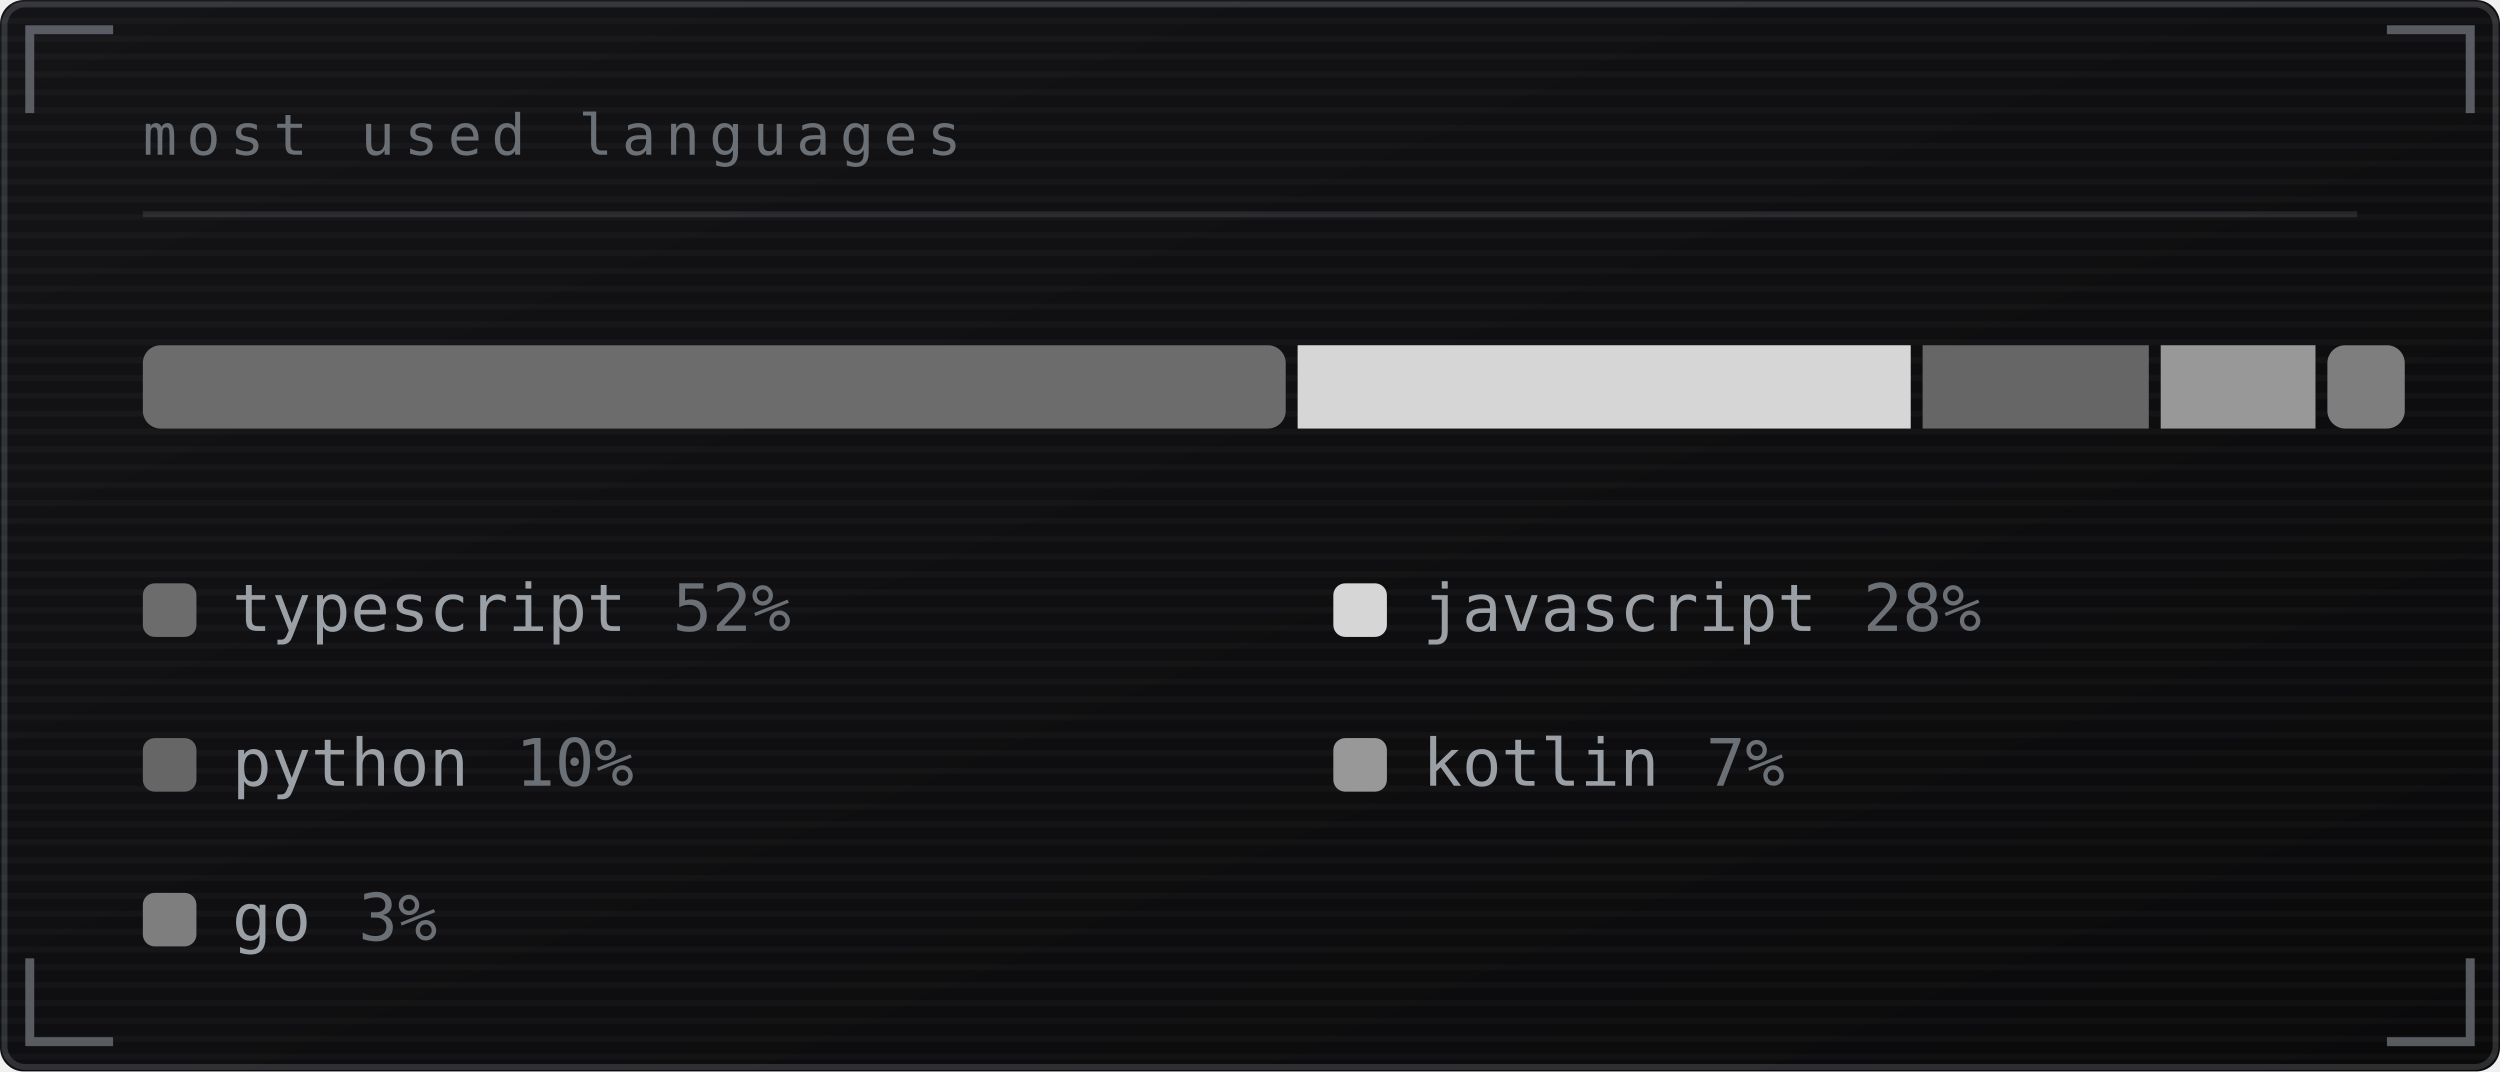
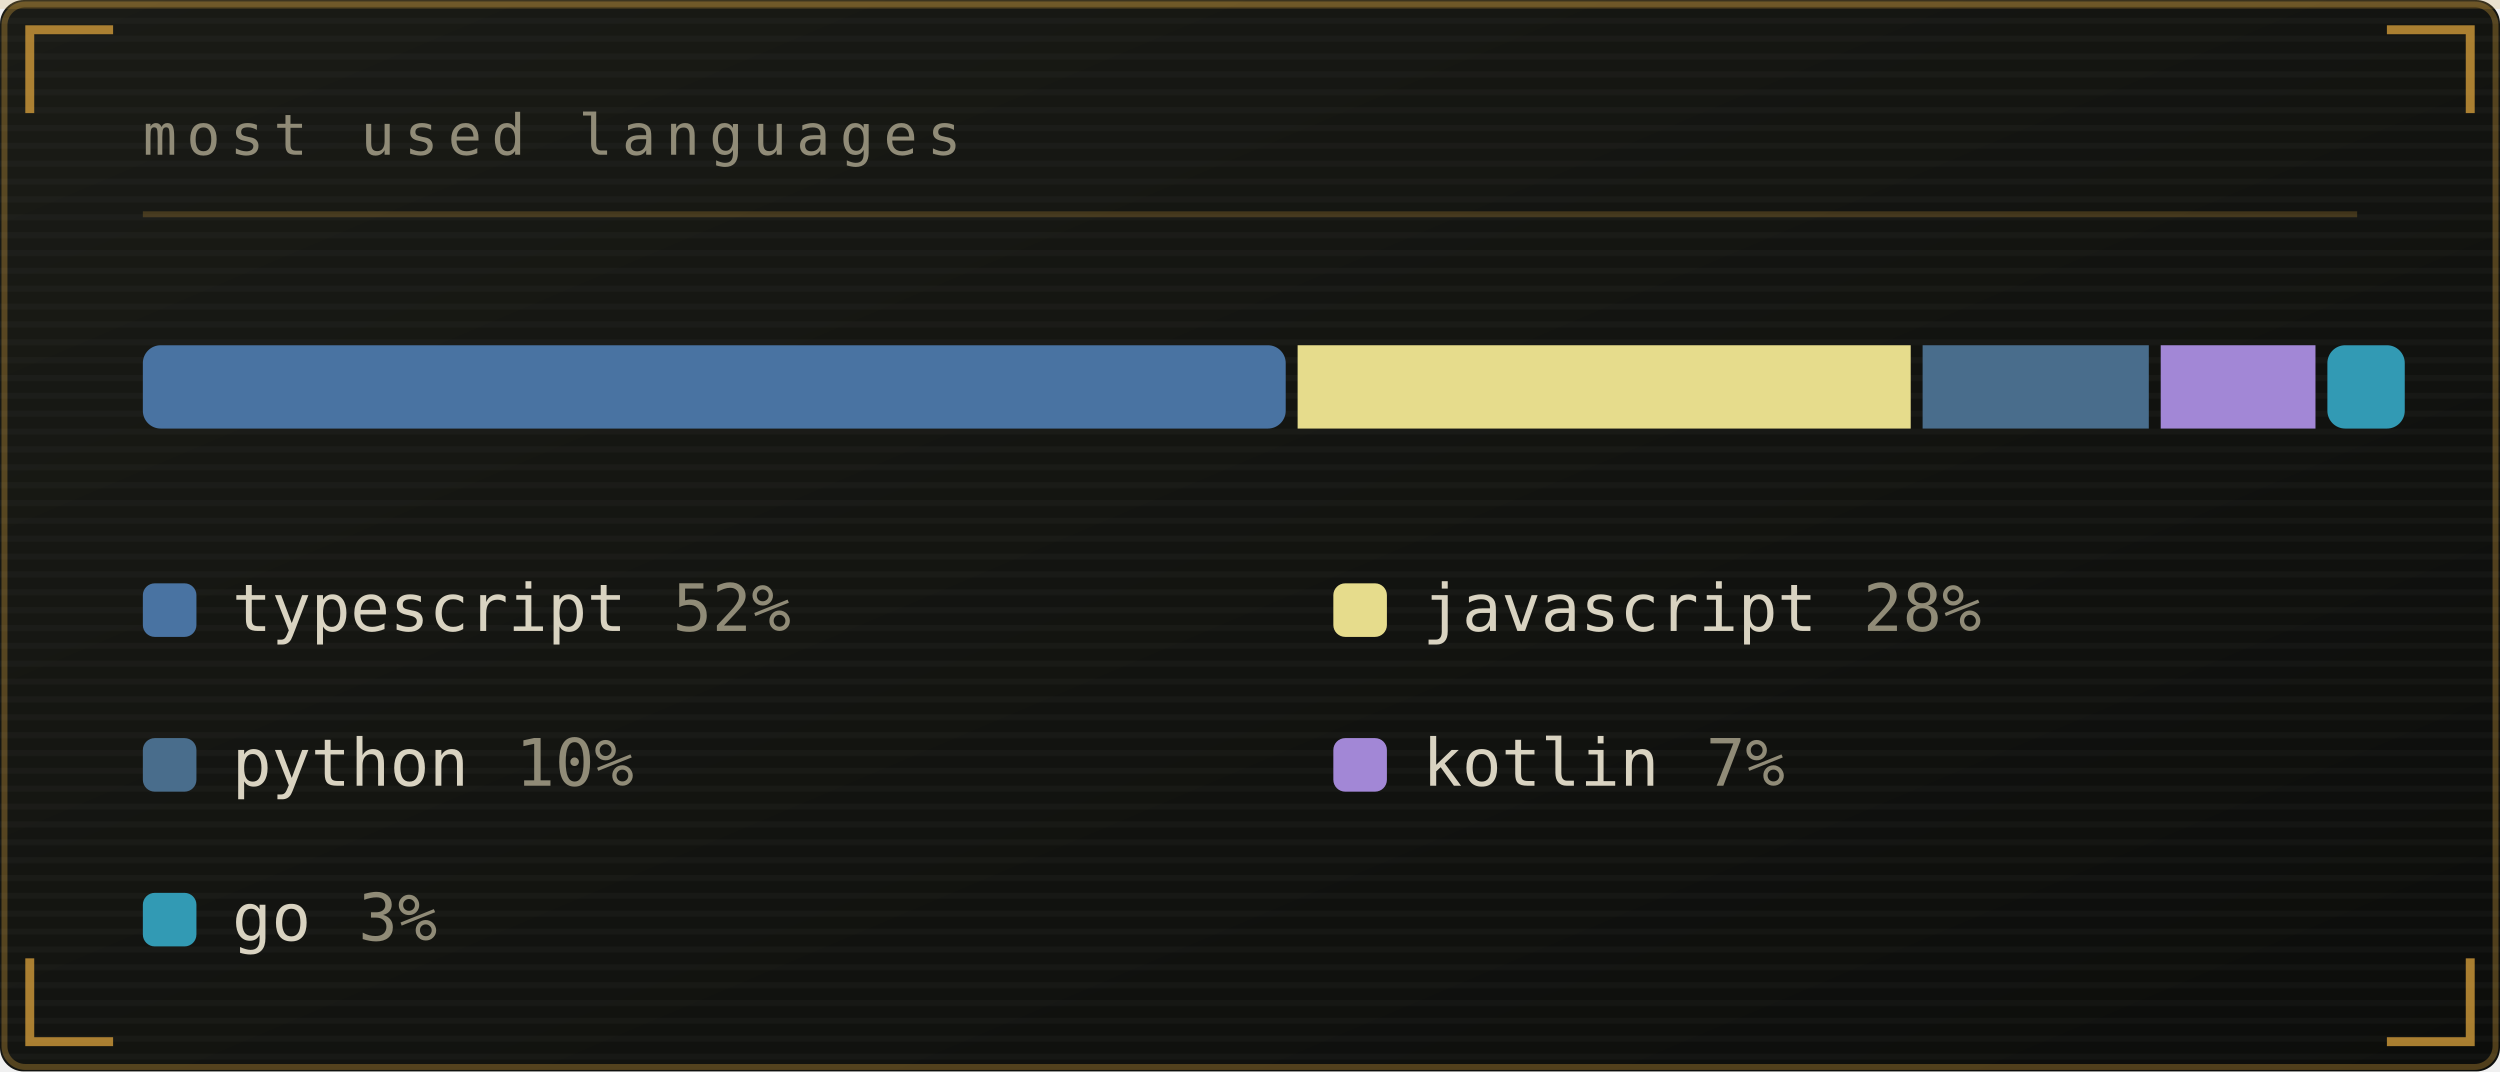
<svg xmlns="http://www.w3.org/2000/svg" viewBox="0 0 420 180" width="420" height="180" role="img" aria-labelledby="lngt lngd">
  <defs>
    <linearGradient id="lngbg" x1="0" y1="0" x2="1" y2="1">
-       <stop offset="0" stop-color="#141417" />
-       <stop offset="1" stop-color="#0a0a0b" />
+       <stop offset="0" stop-color="#1a1b16" />
+       <stop offset="1" stop-color="#0c0d0b" />
    </linearGradient>
  </defs>
  <style>
    .mono{font-family:ui-monospace,SFMono-Regular,Menlo,Consolas,"DejaVu Sans Mono",monospace}
-     .lbl{font-size:9.5px;letter-spacing:1.6px;fill:#6b7076}
-     .big{font-size:31px;font-weight:700;fill:#9aa0a6}
-     .med{font-size:15px;font-weight:700;fill:#9aa0a6}
-     .sm{font-size:11px;fill:#9aa0a6}
-     .dim{font-size:11px;fill:#6b7076}
+     .lbl{font-size:9.5px;letter-spacing:1.6px;fill:#908b77}
+     .big{font-size:31px;font-weight:700;fill:#d9d3c1}
+     .med{font-size:15px;font-weight:700;fill:#d9d3c1}
+     .sm{font-size:11px;fill:#d9d3c1}
+     .dim{font-size:11px;fill:#908b77}
    
+     .pulse{animation:pulse 3.4s ease-in-out infinite}
+     @keyframes pulse{0%,100%{opacity:1}50%{opacity:.62}}
</style>
  <rect width="420" height="180" rx="4" fill="url(#lngbg)" />
-   <rect x="0.75" y="0.75" width="418.5" height="178.5" rx="3.5" fill="none" stroke="#6b7076" stroke-opacity="0.35" />
+   <rect x="0.75" y="0.75" width="418.5" height="178.5" rx="3.5" fill="none" stroke="#cf9a3a" stroke-opacity="0.35" />
  <defs>
    <pattern id="lngscan" width="4" height="3" patternUnits="userSpaceOnUse">
      <rect width="4" height="1" fill="#ffffff" opacity="0.025" />
    </pattern>
  </defs>
  <rect width="420" height="180" rx="4" fill="url(#lngscan)" />
-   <path d="M5 19V5H19M401 5H415V19M415 161V175H401M19 175H5V161" fill="none" stroke="#6b7076" stroke-width="1.5" stroke-opacity="0.8" />
+   <rect x="0" y="0" width="420" height="1.5" fill="#cf9a3a" opacity="0.18">
+     <animate attributeName="y" values="0;180;180" keyTimes="0;0.6;1" dur="7s" repeatCount="indefinite" />
+   </rect>
+   <path d="M5 19V5H19M401 5H415V19M415 161V175H401M19 175H5V161" fill="none" stroke="#cf9a3a" stroke-width="1.5" stroke-opacity="0.8" />
  <text class="mono lbl" x="24" y="26">most used languages</text>
-   <line x1="24" y1="36" x2="396" y2="36" stroke="#6b7076" stroke-opacity="0.25" />
-   <rect x="24" y="58" width="192" height="14" fill="#6c6c6c" rx="3" />
-   <rect x="218" y="58" width="103" height="14" fill="#d6d6d6" rx="0" />
-   <rect x="323" y="58" width="38" height="14" fill="#666666" rx="0" />
-   <rect x="363" y="58" width="26" height="14" fill="#989898" rx="0" />
-   <rect x="391" y="58" width="13" height="14" fill="#7e7e7e" rx="3" />
-   <rect x="24" y="98" width="9" height="9" rx="2" fill="#6c6c6c" />
+   <line x1="24" y1="36" x2="396" y2="36" stroke="#cf9a3a" stroke-opacity="0.25" />
+   <rect x="24" y="58" width="192" height="14" fill="#4973a2" rx="3" />
+   <rect x="218" y="58" width="103" height="14" fill="#e6dc8c" rx="0" />
+   <rect x="323" y="58" width="38" height="14" fill="#496d8c" rx="0" />
+   <rect x="363" y="58" width="26" height="14" fill="#a287d6" rx="0" />
+   <rect x="391" y="58" width="13" height="14" fill="#329ab4" rx="3" />
+   <rect x="24" y="98" width="9" height="9" rx="2" fill="#4973a2" />
  <text class="mono sm" x="39" y="106">typescript</text>
  <text class="mono dim" x="113" y="106">52%</text>
-   <rect x="224" y="98" width="9" height="9" rx="2" fill="#d6d6d6" />
+   <rect x="224" y="98" width="9" height="9" rx="2" fill="#e6dc8c" />
  <text class="mono sm" x="239" y="106">javascript</text>
  <text class="mono dim" x="313" y="106">28%</text>
-   <rect x="24" y="124" width="9" height="9" rx="2" fill="#666666" />
+   <rect x="24" y="124" width="9" height="9" rx="2" fill="#496d8c" />
  <text class="mono sm" x="39" y="132">python</text>
  <text class="mono dim" x="86.6" y="132">10%</text>
-   <rect x="224" y="124" width="9" height="9" rx="2" fill="#989898" />
+   <rect x="224" y="124" width="9" height="9" rx="2" fill="#a287d6" />
  <text class="mono sm" x="239" y="132">kotlin</text>
  <text class="mono dim" x="286.6" y="132">7%</text>
-   <rect x="24" y="150" width="9" height="9" rx="2" fill="#7e7e7e" />
+   <rect x="24" y="150" width="9" height="9" rx="2" fill="#329ab4" />
  <text class="mono sm" x="39" y="158">go</text>
  <text class="mono dim" x="60.2" y="158">3%</text>
</svg>
